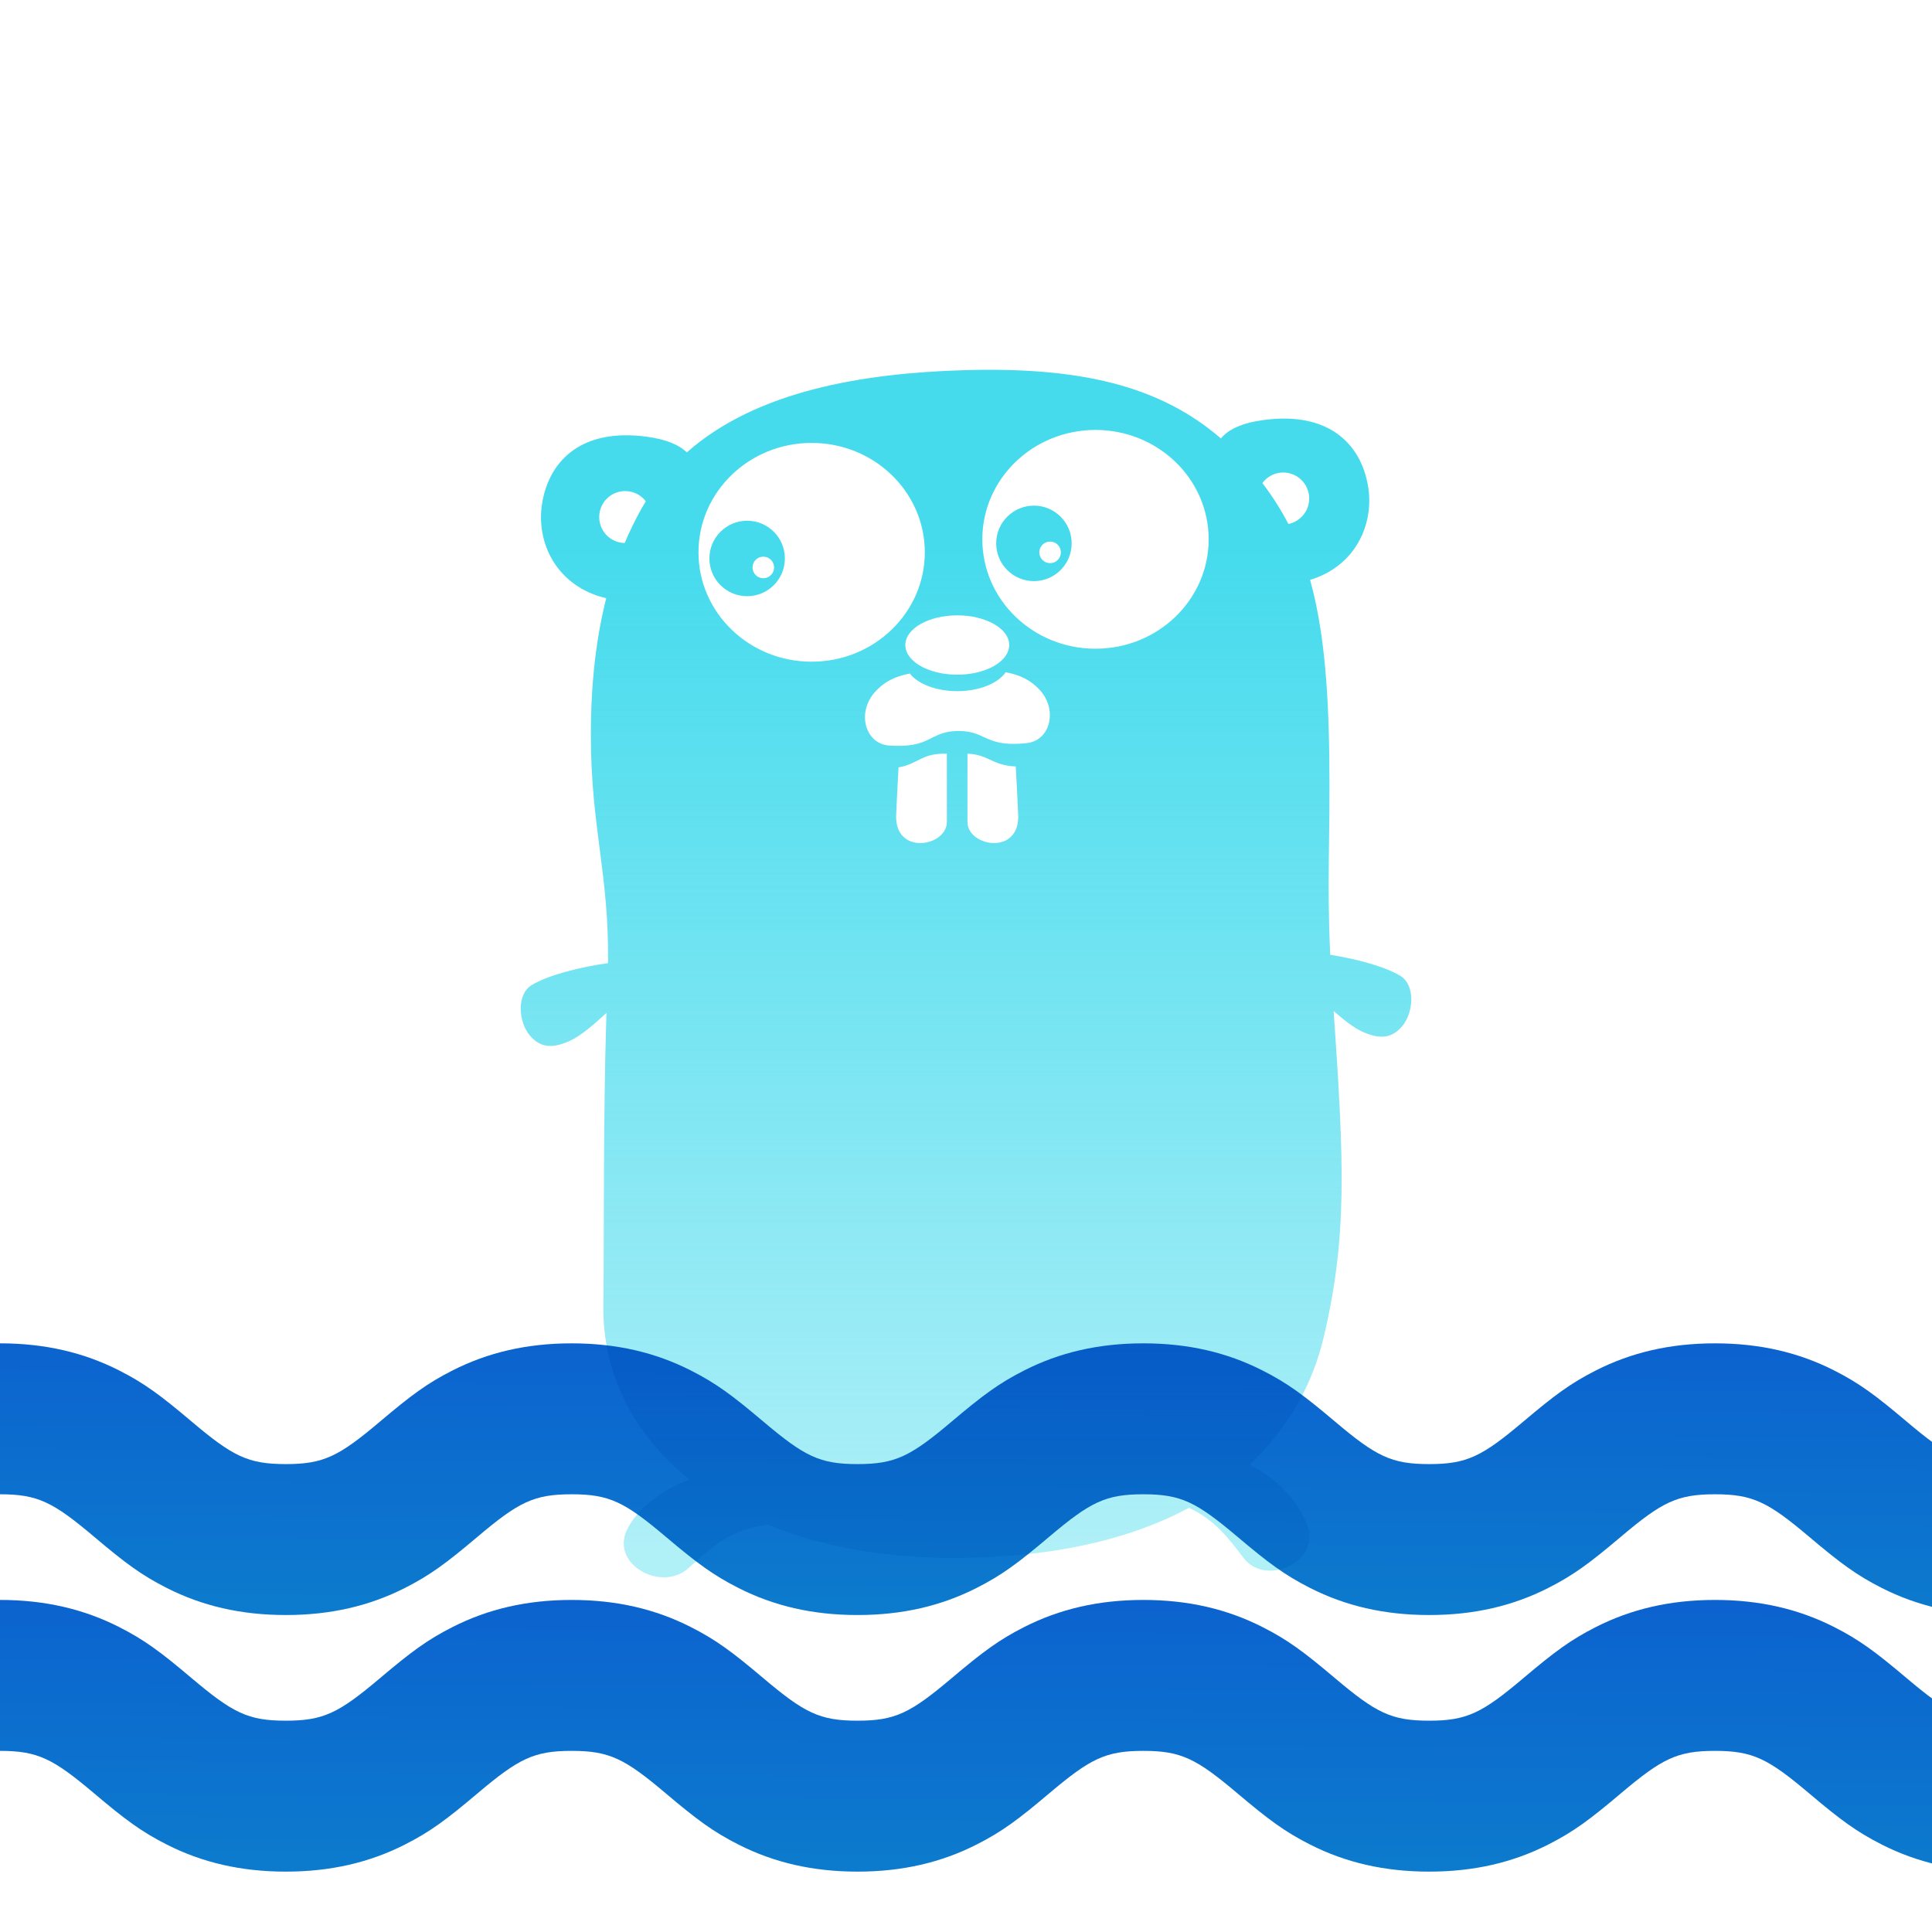
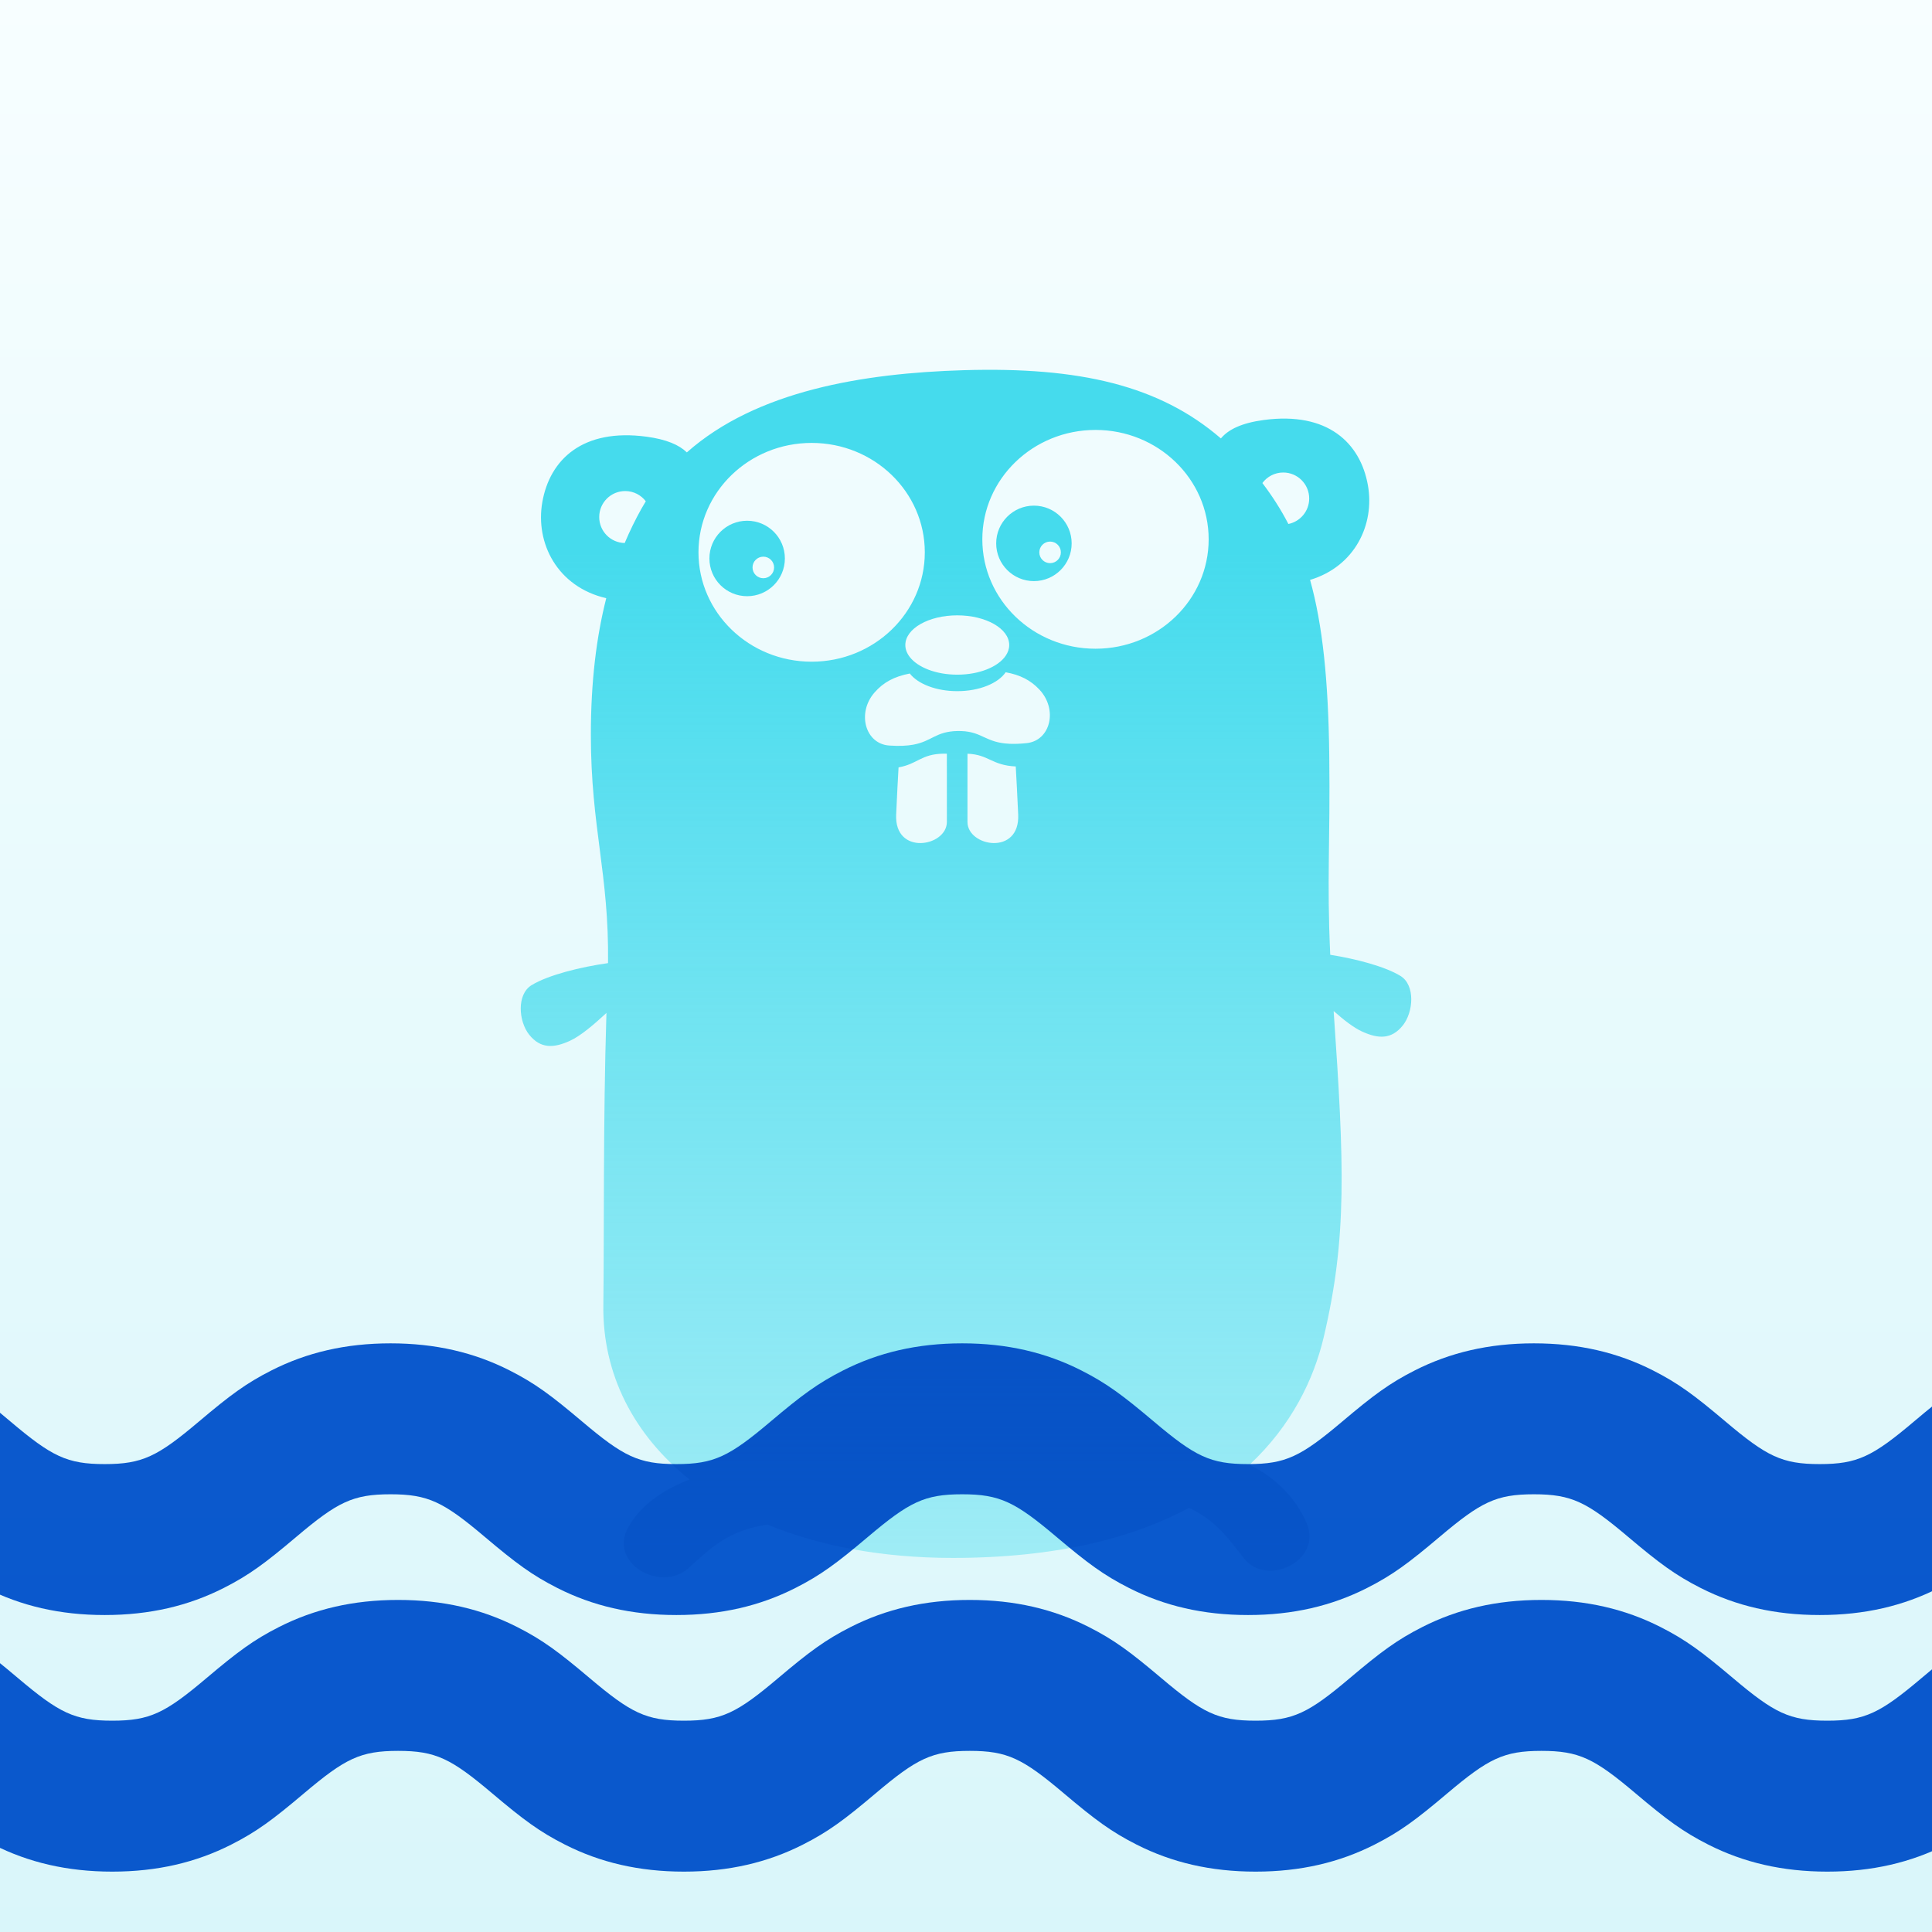
<svg xmlns="http://www.w3.org/2000/svg" width="256px" height="256px" viewBox="0 0 256 256" version="1.1">
  <defs>
-     <linearGradient x1="50%" y1="97.399%" x2="50%" y2="14.988%" id="linearGradient-1">
+     <linearGradient x1="50%" y1="0%" x2="50%" y2="100%" id="linearGradient-1">
+       <stop stop-color="#F7FEFF" offset="0%" />
+       <stop stop-color="#D9F6FA" offset="100%" />
+     </linearGradient>
+     <linearGradient x1="50%" y1="97.399%" x2="50%" y2="14.988%" id="linearGradient-2">
      <stop stop-color="#45DBED" stop-opacity="0.428" offset="0%" />
      <stop stop-color="#45DBED" offset="100%" />
-     </linearGradient>
-     <linearGradient x1="55.959%" y1="459.744%" x2="81.082%" y2="-28.928%" id="linearGradient-2">
-       <stop stop-color="#0DD3C5" offset="0%" />
-       <stop stop-color="#0C5BD0" offset="100%" />
    </linearGradient>
  </defs>
  <g id="New-Icons" stroke="none" stroke-width="1" fill="none" fill-rule="evenodd">
    <g id="Go-Lint">
-       <g id="go-lint-stepicon">
-         <rect id="Rectangle" fill="#FFFFFF" x="0" y="0" width="256" height="256" />
-         <g id="gopher" transform="translate(69, 49)">
+       <g id="go-lint-stepicon" transform="translate(-24, 0)">
+         <rect id="Rectangle" fill="#FFFFFF" x="24" y="0" width="256" height="256" />
+         <rect id="Rectangle-2" fill="url(#linearGradient-1)" x="24" y="0" width="256" height="256" />
+         <g id="gopher" transform="translate(93, 49)">
          <path d="M32.143,27.619 C31.354,27.619 30.714,26.979 30.714,26.19 C30.714,25.402 31.354,24.762 32.143,24.762 C32.932,24.762 33.571,25.402 33.571,26.19 C33.571,26.979 32.932,27.619 32.143,27.619 M30,20 C27.238,20 25,22.239 25,25 C25,27.761 27.238,30 30,30 C32.761,30 35,27.761 35,25 C35,22.239 32.761,20 30,20" id="Fill-1" fill="#45DBED" />
          <path d="M70.143,25.619 C69.354,25.619 68.714,24.979 68.714,24.19 C68.714,23.402 69.354,22.762 70.143,22.762 C70.932,22.762 71.571,23.402 71.571,24.19 C71.571,24.979 70.932,25.619 70.143,25.619 M68,18 C65.239,18 63,20.239 63,23 C63,25.762 65.239,28 68,28 C70.761,28 73,25.762 73,23 C73,20.239 70.761,18 68,18" id="Fill-3" fill="#45DBED" />
-           <path d="M98.272,15.005 C98.899,14.16 99.901,13.61 101.033,13.61 C102.934,13.61 104.475,15.152 104.475,17.054 C104.475,18.722 103.291,20.112 101.718,20.43 C100.732,18.522 99.587,16.737 98.272,15.005 Z M76.159,36.959 C67.877,36.959 61.163,30.469 61.163,22.464 C61.163,14.459 67.877,7.969 76.159,7.969 C84.44,7.969 91.154,14.459 91.154,22.464 C91.154,30.469 84.44,36.959 76.159,36.959 Z M67.036,49.469 C66.144,49.563 65.403,49.584 64.771,49.555 C61.578,49.41 61.189,47.969 58.377,47.869 C58.224,47.863 58.066,47.861 57.898,47.863 C54.953,47.915 54.511,49.228 51.975,49.68 C51.178,49.823 50.176,49.881 48.823,49.787 C45.656,49.567 44.512,45.491 46.868,42.773 C48.069,41.388 49.534,40.632 51.553,40.245 C52.624,41.622 55.037,42.582 57.844,42.582 C60.764,42.582 63.257,41.544 64.257,40.079 C66.143,40.416 67.555,41.113 68.744,42.391 C71.194,45.026 70.193,49.139 67.036,49.469 Z M59.196,59.916 L59.196,50.871 C62.008,50.971 62.398,52.413 65.591,52.558 C65.682,54.131 65.798,56.317 65.916,58.933 C66.161,64.42 59.196,63.191 59.196,59.916 Z M56.465,59.916 C56.465,63.191 49.5,64.42 49.745,58.933 C49.86,56.386 49.973,54.246 50.063,52.683 C52.599,52.231 53.041,50.917 55.986,50.866 C56.154,50.863 56.312,50.866 56.465,50.871 L56.465,59.916 Z M23.551,24.184 C23.551,16.178 30.265,9.689 38.546,9.689 C46.828,9.689 53.542,16.178 53.542,24.184 C53.542,32.189 46.828,38.678 38.546,38.678 C30.265,38.678 23.551,32.189 23.551,24.184 Z M64.727,36.467 C64.727,36.971 64.56,37.453 64.257,37.895 C63.257,39.36 60.764,40.398 57.844,40.398 C55.037,40.398 52.624,39.438 51.553,38.062 C51.173,37.574 50.961,37.035 50.961,36.467 C50.961,34.296 54.043,32.537 57.844,32.537 C61.646,32.537 64.727,34.296 64.727,36.467 Z M15.991,18.41 C15.194,19.84 14.452,21.351 13.775,22.952 C11.905,22.917 10.399,21.391 10.399,19.511 C10.399,17.609 11.94,16.067 13.841,16.067 C14.955,16.067 15.943,16.599 16.572,17.422 C16.374,17.746 16.179,18.074 15.991,18.41 Z M116.556,80.307 C114.507,79.062 110.714,78.063 107.264,77.515 C106.791,67.321 107.282,62.688 107.133,51.054 C107.007,41.153 106.261,33.813 104.592,27.839 C110.536,26.051 113.173,20.499 112.257,15.312 C111.267,9.7 106.933,5.513 98.452,6.652 C95.512,7.047 93.763,7.91 92.774,9.094 C84.635,2.071 74.041,-0.403 58.705,0.052 C45.407,0.447 31.261,2.756 22.011,10.944 C20.978,9.946 19.301,9.217 16.667,8.863 C8.186,7.724 3.852,11.911 2.862,17.523 C1.907,22.938 4.821,28.753 11.331,30.266 C10.029,35.389 9.292,41.33 9.292,48.352 C9.293,60.672 11.714,66.785 11.568,78.618 C7.914,79.131 3.659,80.189 1.444,81.535 C-0.56,82.753 -0.297,86.339 1.129,88.113 C2.633,89.986 4.399,89.886 6.531,88.906 C7.93,88.263 9.616,86.829 11.357,85.223 C10.905,99.72 11.067,114.121 10.947,123.995 C10.838,133.058 14.948,141.111 22.377,147.042 C18.794,148.443 15.894,150.446 14.25,153.367 C11.558,158.149 18.593,162.088 22.24,158.772 C25.219,156.062 27.571,153.763 32.689,153.013 C39.549,155.834 47.826,157.431 57.23,157.431 C70.959,157.431 81.118,154.796 88.555,150.788 C92.018,152.427 93.715,154.76 95.805,157.462 C98.819,161.361 106.31,157.82 104.12,152.788 C102.682,149.482 99.963,146.74 96.56,145.092 C102.121,139.903 105.074,133.785 106.396,128.196 C109.529,114.95 109.118,105.244 107.715,84.965 C109.07,86.161 110.36,87.168 111.469,87.677 C113.601,88.658 115.366,88.758 116.871,86.885 C118.297,85.111 118.56,81.524 116.556,80.307 Z" id="Fill-5" fill="url(#linearGradient-1)" />
+           <path d="M98.272,15.005 C98.899,14.16 99.901,13.61 101.033,13.61 C102.934,13.61 104.475,15.152 104.475,17.054 C104.475,18.722 103.291,20.112 101.718,20.43 C100.732,18.522 99.587,16.737 98.272,15.005 L98.272,15.005 Z M76.159,36.959 C67.877,36.959 61.163,30.469 61.163,22.464 C61.163,14.459 67.877,7.969 76.159,7.969 C84.44,7.969 91.154,14.459 91.154,22.464 C91.154,30.469 84.44,36.959 76.159,36.959 L76.159,36.959 Z M67.036,49.469 C66.144,49.563 65.403,49.584 64.771,49.555 C61.578,49.41 61.189,47.969 58.377,47.869 C58.224,47.863 58.066,47.861 57.898,47.863 C54.953,47.915 54.511,49.228 51.975,49.68 C51.178,49.823 50.176,49.881 48.823,49.787 C45.656,49.567 44.512,45.491 46.868,42.773 C48.069,41.388 49.534,40.632 51.553,40.245 C52.624,41.622 55.037,42.582 57.844,42.582 C60.764,42.582 63.257,41.544 64.257,40.079 C66.143,40.416 67.555,41.113 68.744,42.391 C71.194,45.026 70.193,49.139 67.036,49.469 L67.036,49.469 Z M59.196,59.916 L59.196,50.871 C62.008,50.971 62.398,52.413 65.591,52.558 C65.682,54.131 65.798,56.317 65.916,58.933 C66.161,64.42 59.196,63.191 59.196,59.916 L59.196,59.916 Z M56.465,59.916 C56.465,63.191 49.5,64.42 49.745,58.933 C49.86,56.386 49.973,54.246 50.063,52.683 C52.599,52.231 53.041,50.917 55.986,50.866 C56.154,50.863 56.312,50.866 56.465,50.871 L56.465,59.916 Z M23.551,24.184 C23.551,16.178 30.265,9.689 38.546,9.689 C46.828,9.689 53.542,16.178 53.542,24.184 C53.542,32.189 46.828,38.678 38.546,38.678 C30.265,38.678 23.551,32.189 23.551,24.184 L23.551,24.184 Z M64.727,36.467 C64.727,36.971 64.56,37.453 64.257,37.895 C63.257,39.36 60.764,40.398 57.844,40.398 C55.037,40.398 52.624,39.438 51.553,38.062 C51.173,37.574 50.961,37.035 50.961,36.467 C50.961,34.296 54.043,32.537 57.844,32.537 C61.646,32.537 64.727,34.296 64.727,36.467 L64.727,36.467 Z M15.991,18.41 C15.194,19.84 14.452,21.351 13.775,22.952 C11.905,22.917 10.399,21.391 10.399,19.511 C10.399,17.609 11.94,16.067 13.841,16.067 C14.955,16.067 15.943,16.599 16.572,17.422 C16.374,17.746 16.179,18.074 15.991,18.41 L15.991,18.41 Z M116.556,80.307 C114.507,79.062 110.714,78.063 107.264,77.515 C106.791,67.321 107.282,62.688 107.133,51.054 C107.007,41.153 106.261,33.813 104.592,27.839 C110.536,26.051 113.173,20.499 112.257,15.312 C111.267,9.7 106.933,5.513 98.452,6.652 C95.512,7.047 93.763,7.91 92.774,9.094 C84.635,2.071 74.041,-0.403 58.705,0.052 C45.407,0.447 31.261,2.756 22.011,10.944 C20.978,9.946 19.301,9.217 16.667,8.863 C8.186,7.724 3.852,11.911 2.862,17.523 C1.907,22.938 4.821,28.753 11.331,30.266 C10.029,35.389 9.292,41.33 9.292,48.352 C9.293,60.672 11.714,66.785 11.568,78.618 C7.914,79.131 3.659,80.189 1.444,81.535 C-0.56,82.753 -0.297,86.339 1.129,88.113 C2.633,89.986 4.399,89.886 6.531,88.906 C7.93,88.263 9.616,86.829 11.357,85.223 C10.905,99.72 11.067,114.121 10.947,123.995 C10.838,133.058 14.948,141.111 22.377,147.042 C18.794,148.443 15.894,150.446 14.25,153.367 C11.558,158.149 18.593,162.088 22.24,158.772 C25.219,156.062 27.571,153.763 32.689,153.013 C39.549,155.834 47.826,157.431 57.23,157.431 C70.959,157.431 81.118,154.796 88.555,150.788 C92.018,152.427 93.715,154.76 95.805,157.462 C98.819,161.361 106.31,157.82 104.12,152.788 C102.682,149.482 99.963,146.74 96.56,145.092 C102.121,139.903 105.074,133.785 106.396,128.196 C109.529,114.95 109.118,105.244 107.715,84.965 C109.07,86.161 110.36,87.168 111.469,87.677 C113.601,88.658 115.366,88.758 116.871,86.885 C118.297,85.111 118.56,81.524 116.556,80.307 L116.556,80.307 Z" id="Fill-5" fill="url(#linearGradient-2)" />
        </g>
-         <path d="M0,198 L0,178 C5.959,178 11.102,179.217 15.765,181.581 C19.141,183.292 21.262,184.873 25.391,188.362 C30.854,192.978 32.87,194 37.873,194 C42.876,194 44.893,192.978 50.357,188.361 C54.485,184.873 56.606,183.292 59.982,181.581 C64.646,179.217 69.788,178 75.748,178 C81.707,178 86.85,179.217 91.513,181.581 C94.89,183.292 97.01,184.873 101.139,188.361 C106.603,192.978 108.619,194 113.622,194 C118.625,194 120.642,192.978 126.106,188.361 C130.234,184.873 132.355,183.292 135.731,181.581 C140.394,179.217 145.537,178 151.497,178 C157.456,178 162.599,179.217 167.262,181.581 C170.638,183.292 172.759,184.873 176.888,188.361 C182.352,192.978 184.368,194 189.371,194 C194.374,194 196.391,192.978 201.855,188.361 C205.984,184.873 208.105,183.292 211.481,181.58 C216.144,179.217 221.287,178 227.246,178 C233.206,178 238.349,179.217 243.012,181.58 C246.388,183.292 248.509,184.873 252.638,188.361 C258.103,192.978 260.119,194 265.123,194 C270.127,194 272.143,192.978 277.608,188.361 C281.737,184.873 283.858,183.292 287.234,181.58 C291.897,179.217 297.04,178 303,178 L303,198 C297.996,198 295.98,199.022 290.515,203.639 C286.386,207.127 284.265,208.708 280.889,210.42 C276.226,212.783 271.083,214 265.123,214 C259.163,214 254.021,212.783 249.357,210.42 C245.981,208.708 243.86,207.127 239.731,203.639 C234.267,199.022 232.25,198 227.246,198 C222.243,198 220.227,199.022 214.763,203.638 C210.634,207.127 208.513,208.708 205.137,210.419 C200.473,212.783 195.33,214 189.371,214 C183.411,214 178.269,212.783 173.606,210.419 C170.23,208.708 168.109,207.127 163.98,203.639 C158.516,199.022 156.5,198 151.497,198 C146.493,198 144.477,199.022 139.013,203.639 C134.884,207.127 132.764,208.708 129.388,210.419 C124.724,212.783 119.582,214 113.622,214 C107.663,214 102.52,212.783 97.857,210.419 C94.481,208.708 92.36,207.127 88.231,203.639 C82.767,199.022 80.751,198 75.748,198 C70.745,198 68.728,199.022 63.264,203.639 C59.135,207.127 57.015,208.708 53.639,210.419 C48.975,212.783 43.833,214 37.873,214 C31.914,214 26.771,212.783 22.108,210.419 C18.732,208.708 16.611,207.127 12.483,203.638 C7.019,199.022 5.003,198 0,198 Z" id="Page-1" fill="url(#linearGradient-2)" fill-rule="nonzero" style="mix-blend-mode: multiply;" />
-         <path d="M0,232 L0,212 C5.959,212 11.102,213.217 15.765,215.581 C19.141,217.292 21.262,218.873 25.391,222.362 C30.854,226.978 32.87,228 37.873,228 C42.876,228 44.893,226.978 50.357,222.361 C54.485,218.873 56.606,217.292 59.982,215.581 C64.646,213.217 69.788,212 75.748,212 C81.707,212 86.85,213.217 91.513,215.581 C94.89,217.292 97.01,218.873 101.139,222.361 C106.603,226.978 108.619,228 113.622,228 C118.625,228 120.642,226.978 126.106,222.361 C130.234,218.873 132.355,217.292 135.731,215.581 C140.394,213.217 145.537,212 151.497,212 C157.456,212 162.599,213.217 167.262,215.581 C170.638,217.292 172.759,218.873 176.888,222.361 C182.352,226.978 184.368,228 189.371,228 C194.374,228 196.391,226.978 201.855,222.361 C205.984,218.873 208.105,217.292 211.481,215.58 C216.144,213.217 221.287,212 227.246,212 C233.206,212 238.349,213.217 243.012,215.58 C246.388,217.292 248.509,218.873 252.638,222.361 C258.103,226.978 260.119,228 265.123,228 C270.127,228 272.143,226.978 277.608,222.361 C281.737,218.873 283.858,217.292 287.234,215.58 C291.897,213.217 297.04,212 303,212 L303,232 C297.996,232 295.98,233.022 290.515,237.639 C286.386,241.127 284.265,242.708 280.889,244.42 C276.226,246.783 271.083,248 265.123,248 C259.163,248 254.021,246.783 249.357,244.42 C245.981,242.708 243.86,241.127 239.731,237.639 C234.267,233.022 232.25,232 227.246,232 C222.243,232 220.227,233.022 214.763,237.638 C210.634,241.127 208.513,242.708 205.137,244.419 C200.473,246.783 195.33,248 189.371,248 C183.411,248 178.269,246.783 173.606,244.419 C170.23,242.708 168.109,241.127 163.98,237.639 C158.516,233.022 156.5,232 151.497,232 C146.493,232 144.477,233.022 139.013,237.639 C134.884,241.127 132.764,242.708 129.388,244.419 C124.724,246.783 119.582,248 113.622,248 C107.663,248 102.52,246.783 97.857,244.419 C94.481,242.708 92.36,241.127 88.231,237.639 C82.767,233.022 80.751,232 75.748,232 C70.745,232 68.728,233.022 63.264,237.639 C59.135,241.127 57.015,242.708 53.639,244.419 C48.975,246.783 43.833,248 37.873,248 C31.914,248 26.771,246.783 22.108,244.419 C18.732,242.708 16.611,241.127 12.483,237.638 C7.019,233.022 5.003,232 0,232 Z" id="Page-1-Copy" fill="url(#linearGradient-2)" fill-rule="nonzero" style="mix-blend-mode: multiply;" />
+         <path d="M0,198 L0,178 C5.959,178 11.102,179.217 15.765,181.581 C19.141,183.292 21.262,184.873 25.391,188.362 C30.854,192.978 32.87,194 37.873,194 C42.876,194 44.893,192.978 50.357,188.361 C54.485,184.873 56.606,183.292 59.982,181.581 C64.646,179.217 69.788,178 75.748,178 C81.707,178 86.85,179.217 91.513,181.581 C94.89,183.292 97.01,184.873 101.139,188.361 C106.603,192.978 108.619,194 113.622,194 C118.625,194 120.642,192.978 126.106,188.361 C130.234,184.873 132.355,183.292 135.731,181.581 C140.394,179.217 145.537,178 151.497,178 C157.456,178 162.599,179.217 167.262,181.581 C170.638,183.292 172.759,184.873 176.888,188.361 C182.352,192.978 184.368,194 189.371,194 C194.374,194 196.391,192.978 201.855,188.361 C205.984,184.873 208.105,183.292 211.481,181.58 C216.144,179.217 221.287,178 227.246,178 C233.206,178 238.349,179.217 243.012,181.58 C246.388,183.292 248.509,184.873 252.638,188.361 C258.103,192.978 260.119,194 265.123,194 C270.127,194 272.143,192.978 277.608,188.361 C281.737,184.873 283.858,183.292 287.234,181.58 C291.897,179.217 297.04,178 303,178 L303,198 C297.996,198 295.98,199.022 290.515,203.639 C286.386,207.127 284.265,208.708 280.889,210.42 C276.226,212.783 271.083,214 265.123,214 C259.163,214 254.021,212.783 249.357,210.42 C245.981,208.708 243.86,207.127 239.731,203.639 C234.267,199.022 232.25,198 227.246,198 C222.243,198 220.227,199.022 214.763,203.638 C210.634,207.127 208.513,208.708 205.137,210.419 C200.473,212.783 195.33,214 189.371,214 C183.411,214 178.269,212.783 173.606,210.419 C170.23,208.708 168.109,207.127 163.98,203.639 C158.516,199.022 156.5,198 151.497,198 C146.493,198 144.477,199.022 139.013,203.639 C134.884,207.127 132.764,208.708 129.388,210.419 C124.724,212.783 119.582,214 113.622,214 C107.663,214 102.52,212.783 97.857,210.419 C94.481,208.708 92.36,207.127 88.231,203.639 C82.767,199.022 80.751,198 75.748,198 C70.745,198 68.728,199.022 63.264,203.639 C59.135,207.127 57.015,208.708 53.639,210.419 C48.975,212.783 43.833,214 37.873,214 C31.914,214 26.771,212.783 22.108,210.419 C18.732,208.708 16.611,207.127 12.483,203.638 C7.019,199.022 5.003,198 0,198 Z" id="Page-1" fill="#0C5BD0" fill-rule="nonzero" style="mix-blend-mode: multiply;" />
+         <path d="M1,232 L1,212 C6.959,212 12.102,213.217 16.765,215.581 C20.141,217.292 22.262,218.873 26.391,222.362 C31.854,226.978 33.87,228 38.873,228 C43.876,228 45.893,226.978 51.357,222.361 C55.485,218.873 57.606,217.292 60.982,215.581 C65.646,213.217 70.788,212 76.748,212 C82.707,212 87.85,213.217 92.513,215.581 C95.89,217.292 98.01,218.873 102.139,222.361 C107.603,226.978 109.619,228 114.622,228 C119.625,228 121.642,226.978 127.106,222.361 C131.234,218.873 133.355,217.292 136.731,215.581 C141.394,213.217 146.537,212 152.497,212 C158.456,212 163.599,213.217 168.262,215.581 C171.638,217.292 173.759,218.873 177.888,222.361 C183.352,226.978 185.368,228 190.371,228 C195.374,228 197.391,226.978 202.855,222.361 C206.984,218.873 209.105,217.292 212.481,215.58 C217.144,213.217 222.287,212 228.246,212 C234.206,212 239.349,213.217 244.012,215.58 C247.388,217.292 249.509,218.873 253.638,222.361 C259.103,226.978 261.119,228 266.123,228 C271.127,228 273.143,226.978 278.608,222.361 C282.737,218.873 284.858,217.292 288.234,215.58 C292.897,213.217 298.04,212 304,212 L304,232 C298.996,232 296.98,233.022 291.515,237.639 C287.386,241.127 285.265,242.708 281.889,244.42 C277.226,246.783 272.083,248 266.123,248 C260.163,248 255.021,246.783 250.357,244.42 C246.981,242.708 244.86,241.127 240.731,237.639 C235.267,233.022 233.25,232 228.246,232 C223.243,232 221.227,233.022 215.763,237.638 C211.634,241.127 209.513,242.708 206.137,244.419 C201.473,246.783 196.33,248 190.371,248 C184.411,248 179.269,246.783 174.606,244.419 C171.23,242.708 169.109,241.127 164.98,237.639 C159.516,233.022 157.5,232 152.497,232 C147.493,232 145.477,233.022 140.013,237.639 C135.884,241.127 133.764,242.708 130.388,244.419 C125.724,246.783 120.582,248 114.622,248 C108.663,248 103.52,246.783 98.857,244.419 C95.481,242.708 93.36,241.127 89.231,237.639 C83.767,233.022 81.751,232 76.748,232 C71.745,232 69.728,233.022 64.264,237.639 C60.135,241.127 58.015,242.708 54.639,244.419 C49.975,246.783 44.833,248 38.873,248 C32.914,248 27.771,246.783 23.108,244.419 C19.732,242.708 17.611,241.127 13.483,237.638 C8.019,233.022 6.003,232 1,232 Z" id="Page-1-Copy" fill="#0C5BD0" fill-rule="nonzero" style="mix-blend-mode: multiply;" />
      </g>
    </g>
  </g>
</svg>
